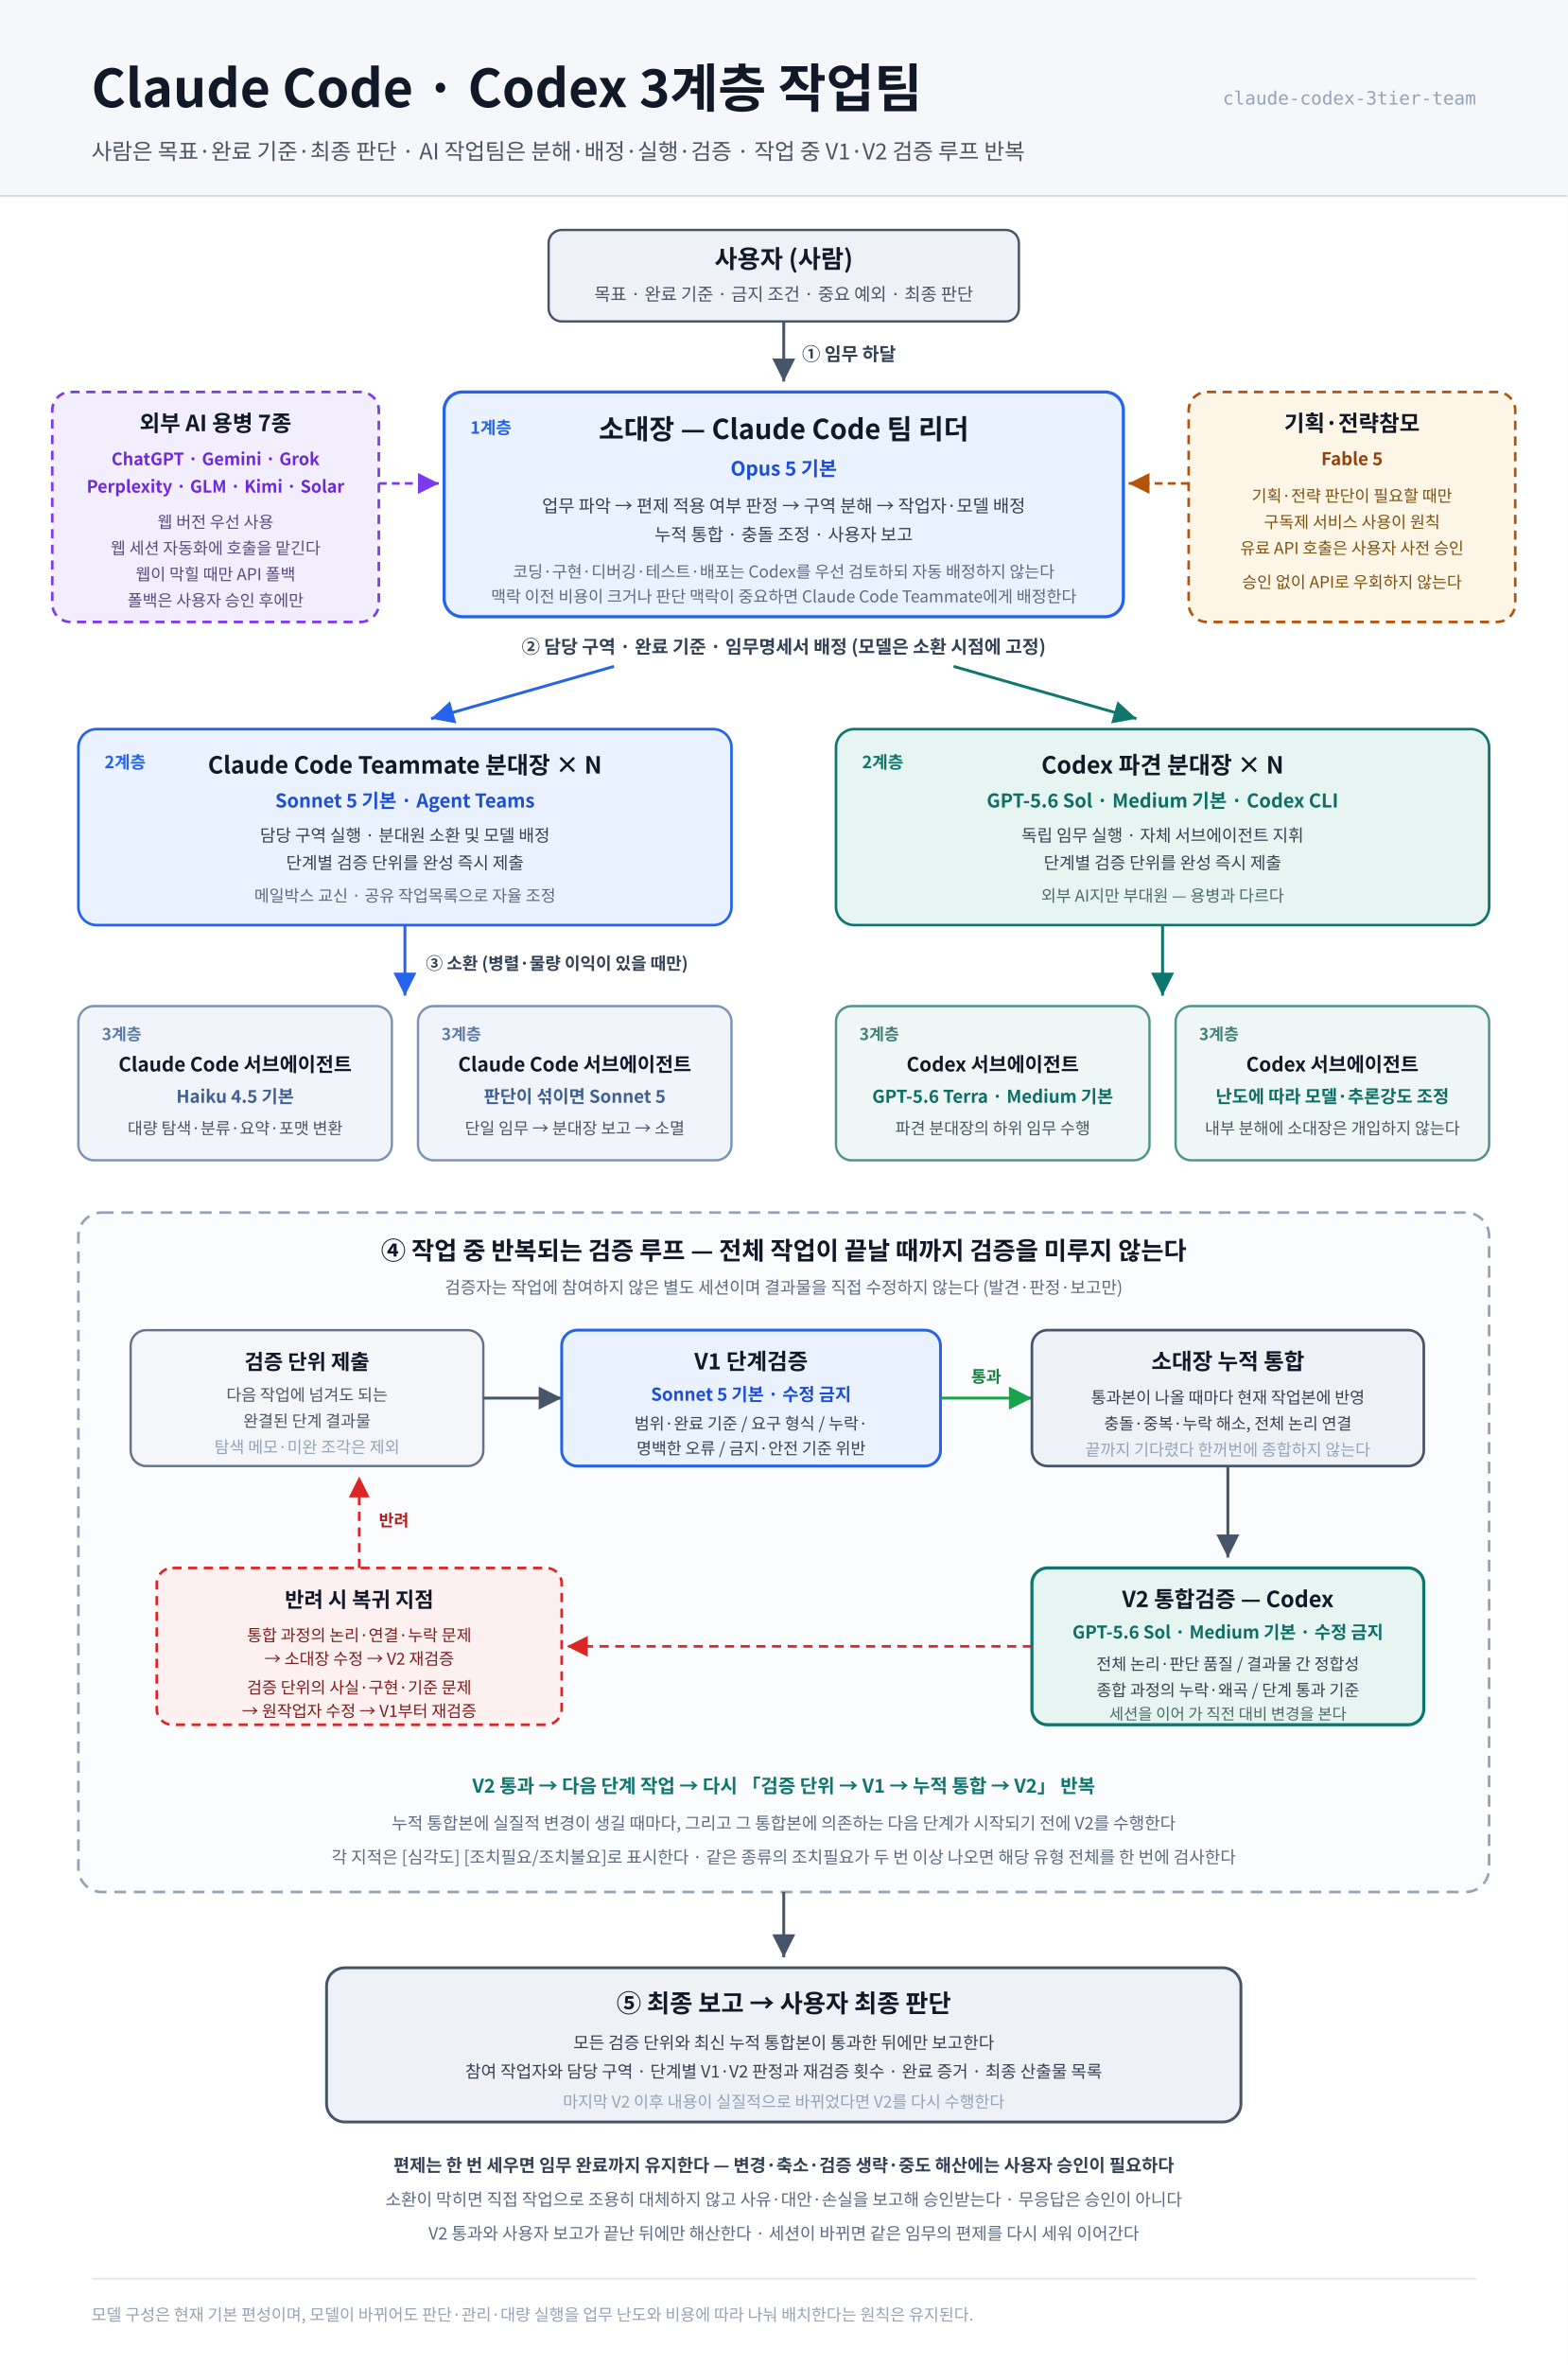
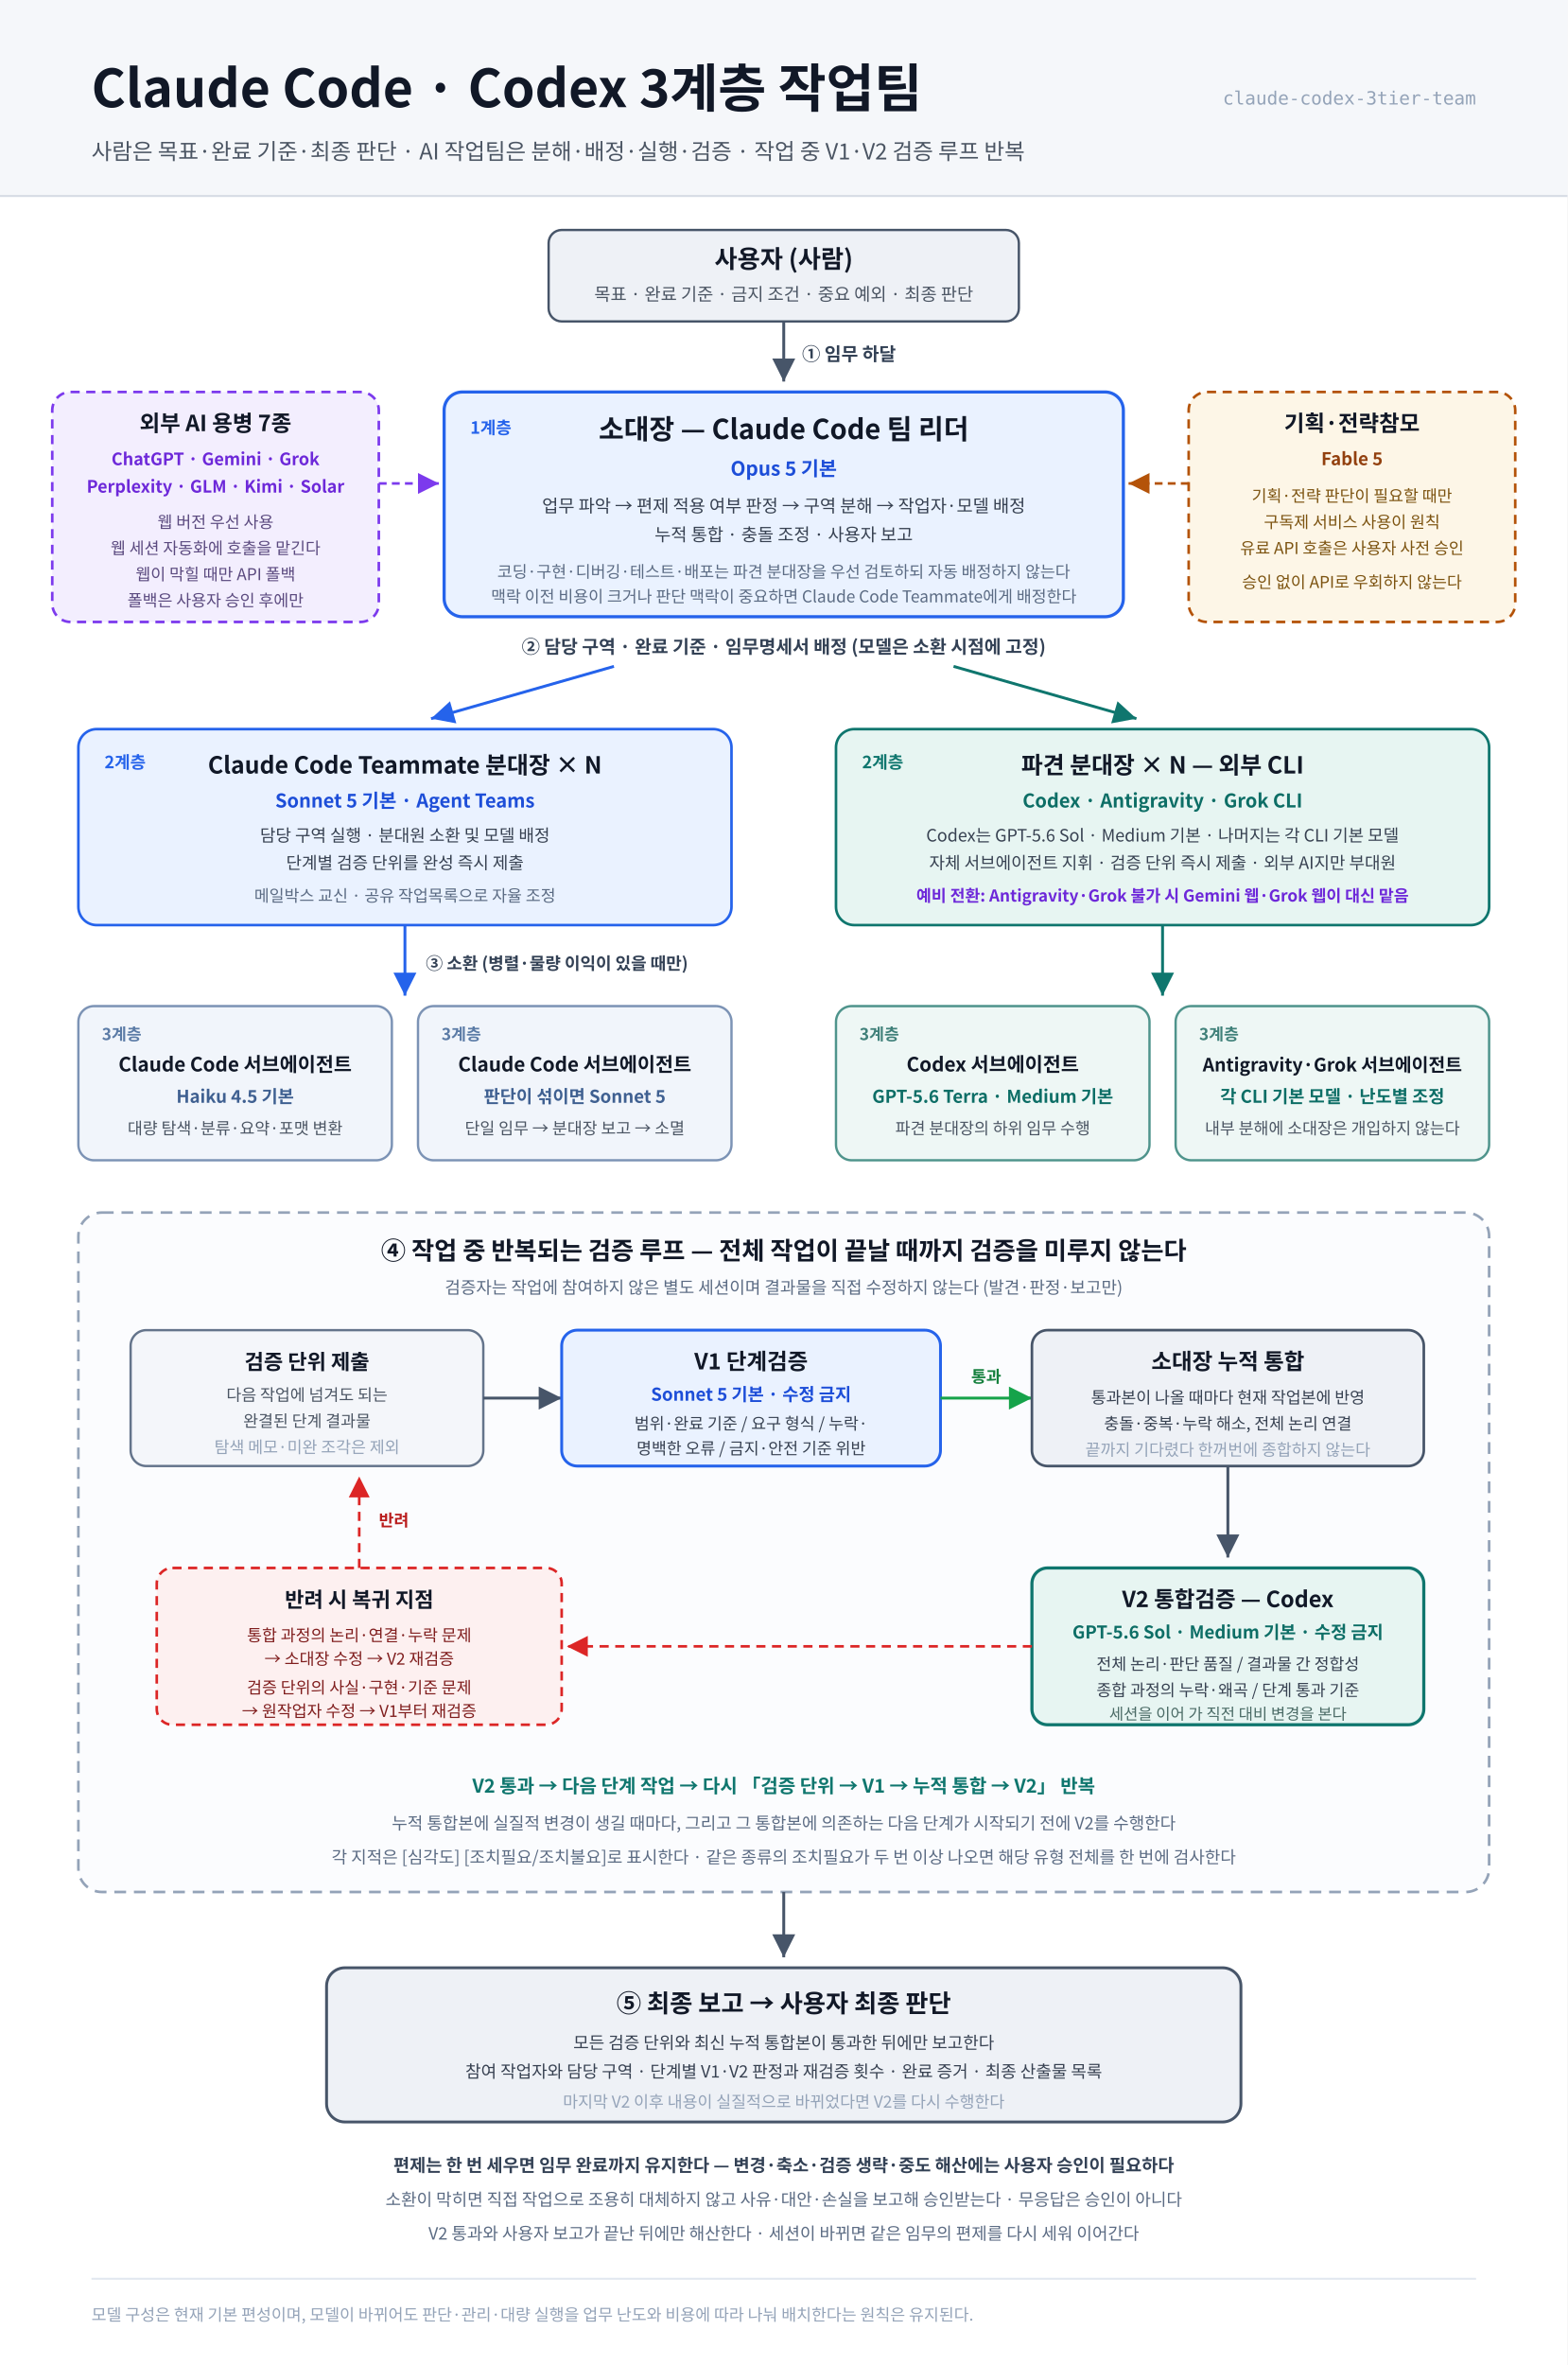
<svg xmlns="http://www.w3.org/2000/svg" width="1200" height="1810" viewBox="0 0 1200 1810" font-family="Pretendard, 'Noto Sans KR', 'Noto Sans CJK KR', 'Malgun Gothic', 'Apple SD Gothic Neo', sans-serif">
  <defs>
    <marker id="arrGray" markerWidth="10" markerHeight="10" refX="8" refY="4" orient="auto">
      <path d="M0,0 L8,4 L0,8 Z" fill="#475569" />
    </marker>
    <marker id="arrBlue" markerWidth="10" markerHeight="10" refX="8" refY="4" orient="auto">
      <path d="M0,0 L8,4 L0,8 Z" fill="#2563eb" />
    </marker>
    <marker id="arrTeal" markerWidth="10" markerHeight="10" refX="8" refY="4" orient="auto">
      <path d="M0,0 L8,4 L0,8 Z" fill="#0f766e" />
    </marker>
    <marker id="arrGreen" markerWidth="10" markerHeight="10" refX="8" refY="4" orient="auto">
      <path d="M0,0 L8,4 L0,8 Z" fill="#16a34a" />
    </marker>
    <marker id="arrGold" markerWidth="10" markerHeight="10" refX="8" refY="4" orient="auto">
      <path d="M0,0 L8,4 L0,8 Z" fill="#b45309" />
    </marker>
    <marker id="arrRed" markerWidth="10" markerHeight="10" refX="8" refY="4" orient="auto">
      <path d="M0,0 L8,4 L0,8 Z" fill="#dc2626" />
    </marker>
    <marker id="arrViolet" markerWidth="10" markerHeight="10" refX="8" refY="4" orient="auto">
      <path d="M0,0 L8,4 L0,8 Z" fill="#7c3aed" />
    </marker>
  </defs>
  <rect width="1200" height="1810" fill="#ffffff" />
  <rect x="0" y="0" width="1200" height="150" fill="#f5f7fa" />
  <line x1="0" y1="150" x2="1200" y2="150" stroke="#d5dbe4" stroke-width="1.5" />
  <text x="70" y="82" font-size="40" font-weight="700" fill="#111827">Claude Code · Codex 3계층 작업팀</text>
  <text x="70" y="122" font-size="17" fill="#4b5563">사람은 목표·완료 기준·최종 판단 · AI 작업팀은 분해·배정·실행·검증 · 작업 중 V1·V2 검증 루프 반복</text>
  <text x="1130" y="80" font-size="14" fill="#94a3b8" text-anchor="end" font-family="Consolas, monospace">claude-codex-3tier-team</text>
  <rect x="420" y="176" width="360" height="70" rx="10" fill="#eef1f6" stroke="#475569" stroke-width="1.8" />
  <text x="600" y="205" font-size="19" font-weight="700" fill="#111827" text-anchor="middle">사용자 (사람)</text>
  <text x="600" y="230" font-size="13.5" fill="#4b5563" text-anchor="middle">목표 · 완료 기준 · 금지 조건 · 중요 예외 · 최종 판단</text>
  <line x1="600" y1="246" x2="600" y2="292" stroke="#475569" stroke-width="2.2" marker-end="url(#arrGray)" />
  <text x="614" y="276" font-size="14" font-weight="600" fill="#334155">① 임무 하달</text>
  <rect x="40" y="300" width="250" height="176" rx="14" fill="#f3eefe" stroke="#7c3aed" stroke-width="2" stroke-dasharray="7 5" />
  <text x="165" y="330" font-size="17" font-weight="700" fill="#111827" text-anchor="middle">외부 AI 용병 7종</text>
  <text x="165" y="356" font-size="13" font-weight="700" fill="#6d28d9" text-anchor="middle">ChatGPT · Gemini · Grok</text>
  <text x="165" y="377" font-size="13" font-weight="700" fill="#6d28d9" text-anchor="middle">Perplexity · GLM · Kimi · Solar</text>
  <text x="165" y="404" font-size="12.5" fill="#5b4a7f" text-anchor="middle">웹 버전 우선 사용</text>
  <text x="165" y="424" font-size="12.5" fill="#5b4a7f" text-anchor="middle">웹 세션 자동화에 호출을 맡긴다</text>
  <text x="165" y="444" font-size="12.5" fill="#5b4a7f" text-anchor="middle">웹이 막힐 때만 API 폴백</text>
  <text x="165" y="464" font-size="12.5" fill="#5b4a7f" text-anchor="middle">폴백은 사용자 승인 후에만</text>
  <line x1="290" y1="370" x2="336" y2="370" stroke="#7c3aed" stroke-width="2" stroke-dasharray="6 4" marker-end="url(#arrViolet)" />
  <rect x="910" y="300" width="250" height="176" rx="14" fill="#fdf6e7" stroke="#b45309" stroke-width="2" stroke-dasharray="7 5" />
  <text x="1035" y="330" font-size="17" font-weight="700" fill="#111827" text-anchor="middle">기획·전략참모</text>
  <text x="1035" y="356" font-size="13.5" font-weight="700" fill="#92400e" text-anchor="middle">Fable 5</text>
  <text x="1035" y="384" font-size="12.5" fill="#7c5310" text-anchor="middle">기획·전략 판단이 필요할 때만</text>
  <text x="1035" y="404" font-size="12.5" fill="#7c5310" text-anchor="middle">구독제 서비스 사용이 원칙</text>
  <text x="1035" y="424" font-size="12.5" fill="#7c5310" text-anchor="middle">유료 API 호출은 사용자 사전 승인</text>
  <text x="1035" y="450" font-size="12.5" fill="#7c5310" text-anchor="middle">승인 없이 API로 우회하지 않는다</text>
  <line x1="910" y1="370" x2="864" y2="370" stroke="#b45309" stroke-width="2" stroke-dasharray="6 4" marker-end="url(#arrGold)" />
  <rect x="340" y="300" width="520" height="172" rx="14" fill="#eaf2ff" stroke="#2563eb" stroke-width="2.4" />
  <text x="360" y="332" font-size="13" font-weight="700" fill="#2563eb">1계층</text>
  <text x="600" y="336" font-size="21" font-weight="700" fill="#111827" text-anchor="middle">소대장 — Claude Code 팀 리더</text>
  <text x="600" y="364" font-size="15" font-weight="700" fill="#1d4ed8" text-anchor="middle">Opus 5 기본</text>
  <text x="600" y="392" font-size="13.5" fill="#374151" text-anchor="middle">업무 파악 → 편제 적용 여부 판정 → 구역 분해 → 작업자·모델 배정</text>
  <text x="600" y="414" font-size="13.5" fill="#374151" text-anchor="middle">누적 통합 · 충돌 조정 · 사용자 보고</text>
-   <text x="600" y="442" font-size="12.5" fill="#5b6b83" text-anchor="middle">코딩·구현·디버깅·테스트·배포는 Codex를 우선 검토하되 자동 배정하지 않는다</text>
+   <text x="600" y="442" font-size="12.5" fill="#5b6b83" text-anchor="middle">코딩·구현·디버깅·테스트·배포는 파견 분대장을 우선 검토하되 자동 배정하지 않는다</text>
  <text x="600" y="461" font-size="12.5" fill="#5b6b83" text-anchor="middle">맥락 이전 비용이 크거나 판단 맥락이 중요하면 Claude Code Teammate에게 배정한다</text>
  <text x="600" y="500" font-size="14" font-weight="600" fill="#334155" text-anchor="middle">② 담당 구역 · 완료 기준 · 임무명세서 배정 (모델은 소환 시점에 고정)</text>
  <line x1="470" y1="510" x2="330" y2="550" stroke="#2563eb" stroke-width="2.2" marker-end="url(#arrBlue)" />
  <line x1="730" y1="510" x2="870" y2="550" stroke="#0f766e" stroke-width="2.2" marker-end="url(#arrTeal)" />
  <rect x="60" y="558" width="500" height="150" rx="14" fill="#eaf2ff" stroke="#2563eb" stroke-width="2" />
  <text x="80" y="588" font-size="13" font-weight="700" fill="#2563eb">2계층</text>
  <text x="310" y="592" font-size="18" font-weight="700" fill="#111827" text-anchor="middle">Claude Code Teammate 분대장 × N</text>
  <text x="310" y="618" font-size="14.5" font-weight="700" fill="#1d4ed8" text-anchor="middle">Sonnet 5 기본 · Agent Teams</text>
  <text x="310" y="644" font-size="13" fill="#374151" text-anchor="middle">담당 구역 실행 · 분대원 소환 및 모델 배정</text>
  <text x="310" y="665" font-size="13" fill="#374151" text-anchor="middle">단계별 검증 단위를 완성 즉시 제출</text>
  <text x="310" y="690" font-size="12.5" fill="#5b6b83" text-anchor="middle">메일박스 교신 · 공유 작업목록으로 자율 조정</text>
  <rect x="640" y="558" width="500" height="150" rx="14" fill="#e7f5f2" stroke="#0f766e" stroke-width="2" />
  <text x="660" y="588" font-size="13" font-weight="700" fill="#0f766e">2계층</text>
-   <text x="890" y="592" font-size="18" font-weight="700" fill="#111827" text-anchor="middle">Codex 파견 분대장 × N</text>
-   <text x="890" y="618" font-size="14.5" font-weight="700" fill="#0d6e66" text-anchor="middle">GPT-5.6 Sol · Medium 기본 · Codex CLI</text>
-   <text x="890" y="644" font-size="13" fill="#374151" text-anchor="middle">독립 임무 실행 · 자체 서브에이전트 지휘</text>
-   <text x="890" y="665" font-size="13" fill="#374151" text-anchor="middle">단계별 검증 단위를 완성 즉시 제출</text>
-   <text x="890" y="690" font-size="12.5" fill="#4b6b66" text-anchor="middle">외부 AI지만 부대원 — 용병과 다르다</text>
+   <text x="890" y="592" font-size="18" font-weight="700" fill="#111827" text-anchor="middle">파견 분대장 × N — 외부 CLI</text>
+   <text x="890" y="618" font-size="14.5" font-weight="700" fill="#0d6e66" text-anchor="middle">Codex · Antigravity · Grok CLI</text>
+   <text x="890" y="644" font-size="13" fill="#374151" text-anchor="middle">Codex는 GPT-5.6 Sol · Medium 기본 · 나머지는 각 CLI 기본 모델</text>
+   <text x="890" y="665" font-size="13" fill="#374151" text-anchor="middle">자체 서브에이전트 지휘 · 검증 단위 즉시 제출 · 외부 AI지만 부대원</text>
+   <text x="890" y="690" font-size="12.5" font-weight="700" fill="#6d28d9" text-anchor="middle">예비 전환: Antigravity·Grok 불가 시 Gemini 웹·Grok 웹이 대신 맡음</text>
  <line x1="310" y1="708" x2="310" y2="762" stroke="#2563eb" stroke-width="2.2" marker-end="url(#arrBlue)" />
  <line x1="890" y1="708" x2="890" y2="762" stroke="#0f766e" stroke-width="2.2" marker-end="url(#arrTeal)" />
  <text x="326" y="742" font-size="13" font-weight="600" fill="#334155">③ 소환 (병렬·물량 이익이 있을 때만)</text>
  <rect x="60" y="770" width="240" height="118" rx="12" fill="#f1f5fb" stroke="#7c93b5" stroke-width="1.8" />
  <text x="78" y="796" font-size="12.5" font-weight="700" fill="#5b7ba6">3계층</text>
  <text x="180" y="820" font-size="15" font-weight="700" fill="#111827" text-anchor="middle">Claude Code 서브에이전트</text>
  <text x="180" y="844" font-size="13.5" font-weight="700" fill="#3f6091" text-anchor="middle">Haiku 4.5 기본</text>
  <text x="180" y="868" font-size="12.5" fill="#4b5563" text-anchor="middle">대량 탐색·분류·요약·포맷 변환</text>
  <rect x="320" y="770" width="240" height="118" rx="12" fill="#f1f5fb" stroke="#7c93b5" stroke-width="1.8" />
  <text x="338" y="796" font-size="12.5" font-weight="700" fill="#5b7ba6">3계층</text>
  <text x="440" y="820" font-size="15" font-weight="700" fill="#111827" text-anchor="middle">Claude Code 서브에이전트</text>
  <text x="440" y="844" font-size="13.5" font-weight="700" fill="#3f6091" text-anchor="middle">판단이 섞이면 Sonnet 5</text>
  <text x="440" y="868" font-size="12.5" fill="#4b5563" text-anchor="middle">단일 임무 → 분대장 보고 → 소멸</text>
  <rect x="640" y="770" width="240" height="118" rx="12" fill="#eef7f5" stroke="#4f948c" stroke-width="1.8" />
  <text x="658" y="796" font-size="12.5" font-weight="700" fill="#3f8079">3계층</text>
  <text x="760" y="820" font-size="15" font-weight="700" fill="#111827" text-anchor="middle">Codex 서브에이전트</text>
  <text x="760" y="844" font-size="13.5" font-weight="700" fill="#0d6e66" text-anchor="middle">GPT-5.6 Terra · Medium 기본</text>
  <text x="760" y="868" font-size="12.5" fill="#4b5563" text-anchor="middle">파견 분대장의 하위 임무 수행</text>
  <rect x="900" y="770" width="240" height="118" rx="12" fill="#eef7f5" stroke="#4f948c" stroke-width="1.8" />
  <text x="918" y="796" font-size="12.5" font-weight="700" fill="#3f8079">3계층</text>
-   <text x="1020" y="820" font-size="15" font-weight="700" fill="#111827" text-anchor="middle">Codex 서브에이전트</text>
-   <text x="1020" y="844" font-size="13.5" font-weight="700" fill="#0d6e66" text-anchor="middle">난도에 따라 모델·추론강도 조정</text>
+   <text x="1020" y="820" font-size="14" font-weight="700" fill="#111827" text-anchor="middle">Antigravity·Grok 서브에이전트</text>
+   <text x="1020" y="844" font-size="13.5" font-weight="700" fill="#0d6e66" text-anchor="middle">각 CLI 기본 모델 · 난도별 조정</text>
  <text x="1020" y="868" font-size="12.5" fill="#4b5563" text-anchor="middle">내부 분해에 소대장은 개입하지 않는다</text>
  <rect x="60" y="928" width="1080" height="520" rx="18" fill="#fbfcfe" stroke="#94a3b8" stroke-width="2" stroke-dasharray="9 6" />
  <text x="600" y="964" font-size="19" font-weight="700" fill="#111827" text-anchor="middle">④ 작업 중 반복되는 검증 루프 — 전체 작업이 끝날 때까지 검증을 미루지 않는다</text>
  <text x="600" y="990" font-size="13" fill="#5b6b83" text-anchor="middle">검증자는 작업에 참여하지 않은 별도 세션이며 결과물을 직접 수정하지 않는다 (발견·판정·보고만)</text>
  <rect x="100" y="1018" width="270" height="104" rx="12" fill="#f4f6fa" stroke="#64748b" stroke-width="1.8" />
  <text x="235" y="1048" font-size="16" font-weight="700" fill="#111827" text-anchor="middle">검증 단위 제출</text>
  <text x="235" y="1072" font-size="12.5" fill="#4b5563" text-anchor="middle">다음 작업에 넘겨도 되는</text>
  <text x="235" y="1092" font-size="12.5" fill="#4b5563" text-anchor="middle">완결된 단계 결과물</text>
  <text x="235" y="1112" font-size="12.5" fill="#94a3b8" text-anchor="middle">탐색 메모·미완 조각은 제외</text>
  <line x1="370" y1="1070" x2="430" y2="1070" stroke="#475569" stroke-width="2.2" marker-end="url(#arrGray)" />
  <rect x="430" y="1018" width="290" height="104" rx="12" fill="#eaf2ff" stroke="#2563eb" stroke-width="2.2" />
  <text x="575" y="1048" font-size="17" font-weight="700" fill="#111827" text-anchor="middle">V1 단계검증</text>
  <text x="575" y="1072" font-size="13.5" font-weight="700" fill="#1d4ed8" text-anchor="middle">Sonnet 5 기본 · 수정 금지</text>
  <text x="575" y="1094" font-size="12.5" fill="#374151" text-anchor="middle">범위·완료 기준 / 요구 형식 / 누락·</text>
  <text x="575" y="1113" font-size="12.5" fill="#374151" text-anchor="middle">명백한 오류 / 금지·안전 기준 위반</text>
  <line x1="720" y1="1070" x2="790" y2="1070" stroke="#16a34a" stroke-width="2.2" marker-end="url(#arrGreen)" />
  <text x="755" y="1058" font-size="12.5" font-weight="700" fill="#15803d" text-anchor="middle">통과</text>
  <rect x="790" y="1018" width="300" height="104" rx="12" fill="#eef1f6" stroke="#475569" stroke-width="2" />
  <text x="940" y="1048" font-size="17" font-weight="700" fill="#111827" text-anchor="middle">소대장 누적 통합</text>
  <text x="940" y="1074" font-size="12.5" fill="#374151" text-anchor="middle">통과본이 나올 때마다 현재 작업본에 반영</text>
  <text x="940" y="1094" font-size="12.5" fill="#374151" text-anchor="middle">충돌·중복·누락 해소, 전체 논리 연결</text>
  <text x="940" y="1114" font-size="12.5" fill="#94a3b8" text-anchor="middle">끝까지 기다렸다 한꺼번에 종합하지 않는다</text>
  <line x1="940" y1="1122" x2="940" y2="1192" stroke="#475569" stroke-width="2.2" marker-end="url(#arrGray)" />
  <rect x="790" y="1200" width="300" height="120" rx="12" fill="#e7f5f2" stroke="#0f766e" stroke-width="2.4" />
  <text x="940" y="1230" font-size="17" font-weight="700" fill="#111827" text-anchor="middle">V2 통합검증 — Codex</text>
  <text x="940" y="1254" font-size="13.5" font-weight="700" fill="#0d6e66" text-anchor="middle">GPT-5.6 Sol · Medium 기본 · 수정 금지</text>
  <text x="940" y="1278" font-size="12.5" fill="#374151" text-anchor="middle">전체 논리·판단 품질 / 결과물 간 정합성</text>
  <text x="940" y="1298" font-size="12.5" fill="#374151" text-anchor="middle">종합 과정의 누락·왜곡 / 단계 통과 기준</text>
  <text x="940" y="1316" font-size="12" fill="#4b6b66" text-anchor="middle">세션을 이어 가 직전 대비 변경을 본다</text>
  <path d="M790 1260 L434 1260" stroke="#dc2626" stroke-width="2" stroke-dasharray="7 5" fill="none" marker-end="url(#arrRed)" />
  <rect x="120" y="1200" width="310" height="120" rx="12" fill="#fdf0f0" stroke="#dc2626" stroke-width="2" stroke-dasharray="7 5" />
  <text x="275" y="1230" font-size="16" font-weight="700" fill="#111827" text-anchor="middle">반려 시 복귀 지점</text>
  <text x="275" y="1256" font-size="12.5" fill="#7f1d1d" text-anchor="middle">통합 과정의 논리·연결·누락 문제</text>
  <text x="275" y="1274" font-size="12.5" fill="#7f1d1d" text-anchor="middle">→ 소대장 수정 → V2 재검증</text>
  <text x="275" y="1296" font-size="12.5" fill="#7f1d1d" text-anchor="middle">검증 단위의 사실·구현·기준 문제</text>
  <text x="275" y="1314" font-size="12.5" fill="#7f1d1d" text-anchor="middle">→ 원작업자 수정 → V1부터 재검증</text>
  <path d="M275 1200 L275 1130" stroke="#dc2626" stroke-width="2" stroke-dasharray="7 5" fill="none" marker-end="url(#arrRed)" />
  <text x="290" y="1168" font-size="12.5" font-weight="700" fill="#b91c1c">반려</text>
  <text x="600" y="1372" font-size="14.5" font-weight="700" fill="#0f766e" text-anchor="middle">V2 통과 → 다음 단계 작업 → 다시 「검증 단위 → V1 → 누적 통합 → V2」 반복</text>
  <text x="600" y="1400" font-size="13" fill="#5b6b83" text-anchor="middle">누적 통합본에 실질적 변경이 생길 때마다, 그리고 그 통합본에 의존하는 다음 단계가 시작되기 전에 V2를 수행한다</text>
  <text x="600" y="1426" font-size="13" fill="#5b6b83" text-anchor="middle">각 지적은 [심각도] [조치필요/조치불요]로 표시한다 · 같은 종류의 조치필요가 두 번 이상 나오면 해당 유형 전체를 한 번에 검사한다</text>
  <line x1="600" y1="1448" x2="600" y2="1498" stroke="#475569" stroke-width="2.2" marker-end="url(#arrGray)" />
  <rect x="250" y="1506" width="700" height="118" rx="14" fill="#eef1f6" stroke="#475569" stroke-width="2.2" />
  <text x="600" y="1540" font-size="19" font-weight="700" fill="#111827" text-anchor="middle">⑤ 최종 보고 → 사용자 최종 판단</text>
  <text x="600" y="1568" font-size="13" fill="#374151" text-anchor="middle">모든 검증 단위와 최신 누적 통합본이 통과한 뒤에만 보고한다</text>
  <text x="600" y="1590" font-size="13" fill="#374151" text-anchor="middle">참여 작업자와 담당 구역 · 단계별 V1·V2 판정과 재검증 횟수 · 완료 증거 · 최종 산출물 목록</text>
  <text x="600" y="1613" font-size="12.5" fill="#94a3b8" text-anchor="middle">마지막 V2 이후 내용이 실질적으로 바뀌었다면 V2를 다시 수행한다</text>
  <text x="600" y="1662" font-size="13.5" font-weight="700" fill="#334155" text-anchor="middle">편제는 한 번 세우면 임무 완료까지 유지한다 — 변경·축소·검증 생략·중도 해산에는 사용자 승인이 필요하다</text>
  <text x="600" y="1688" font-size="13" fill="#5b6b83" text-anchor="middle">소환이 막히면 직접 작업으로 조용히 대체하지 않고 사유·대안·손실을 보고해 승인받는다 · 무응답은 승인이 아니다</text>
  <text x="600" y="1714" font-size="13" fill="#5b6b83" text-anchor="middle">V2 통과와 사용자 보고가 끝난 뒤에만 해산한다 · 세션이 바뀌면 같은 임무의 편제를 다시 세워 이어간다</text>
  <line x1="70" y1="1744" x2="1130" y2="1744" stroke="#e2e8f0" stroke-width="1.5" />
  <text x="70" y="1776" font-size="12.5" fill="#94a3b8">모델 구성은 현재 기본 편성이며, 모델이 바뀌어도 판단·관리·대량 실행을 업무 난도와 비용에 따라 나눠 배치한다는 원칙은 유지된다.</text>
</svg>
